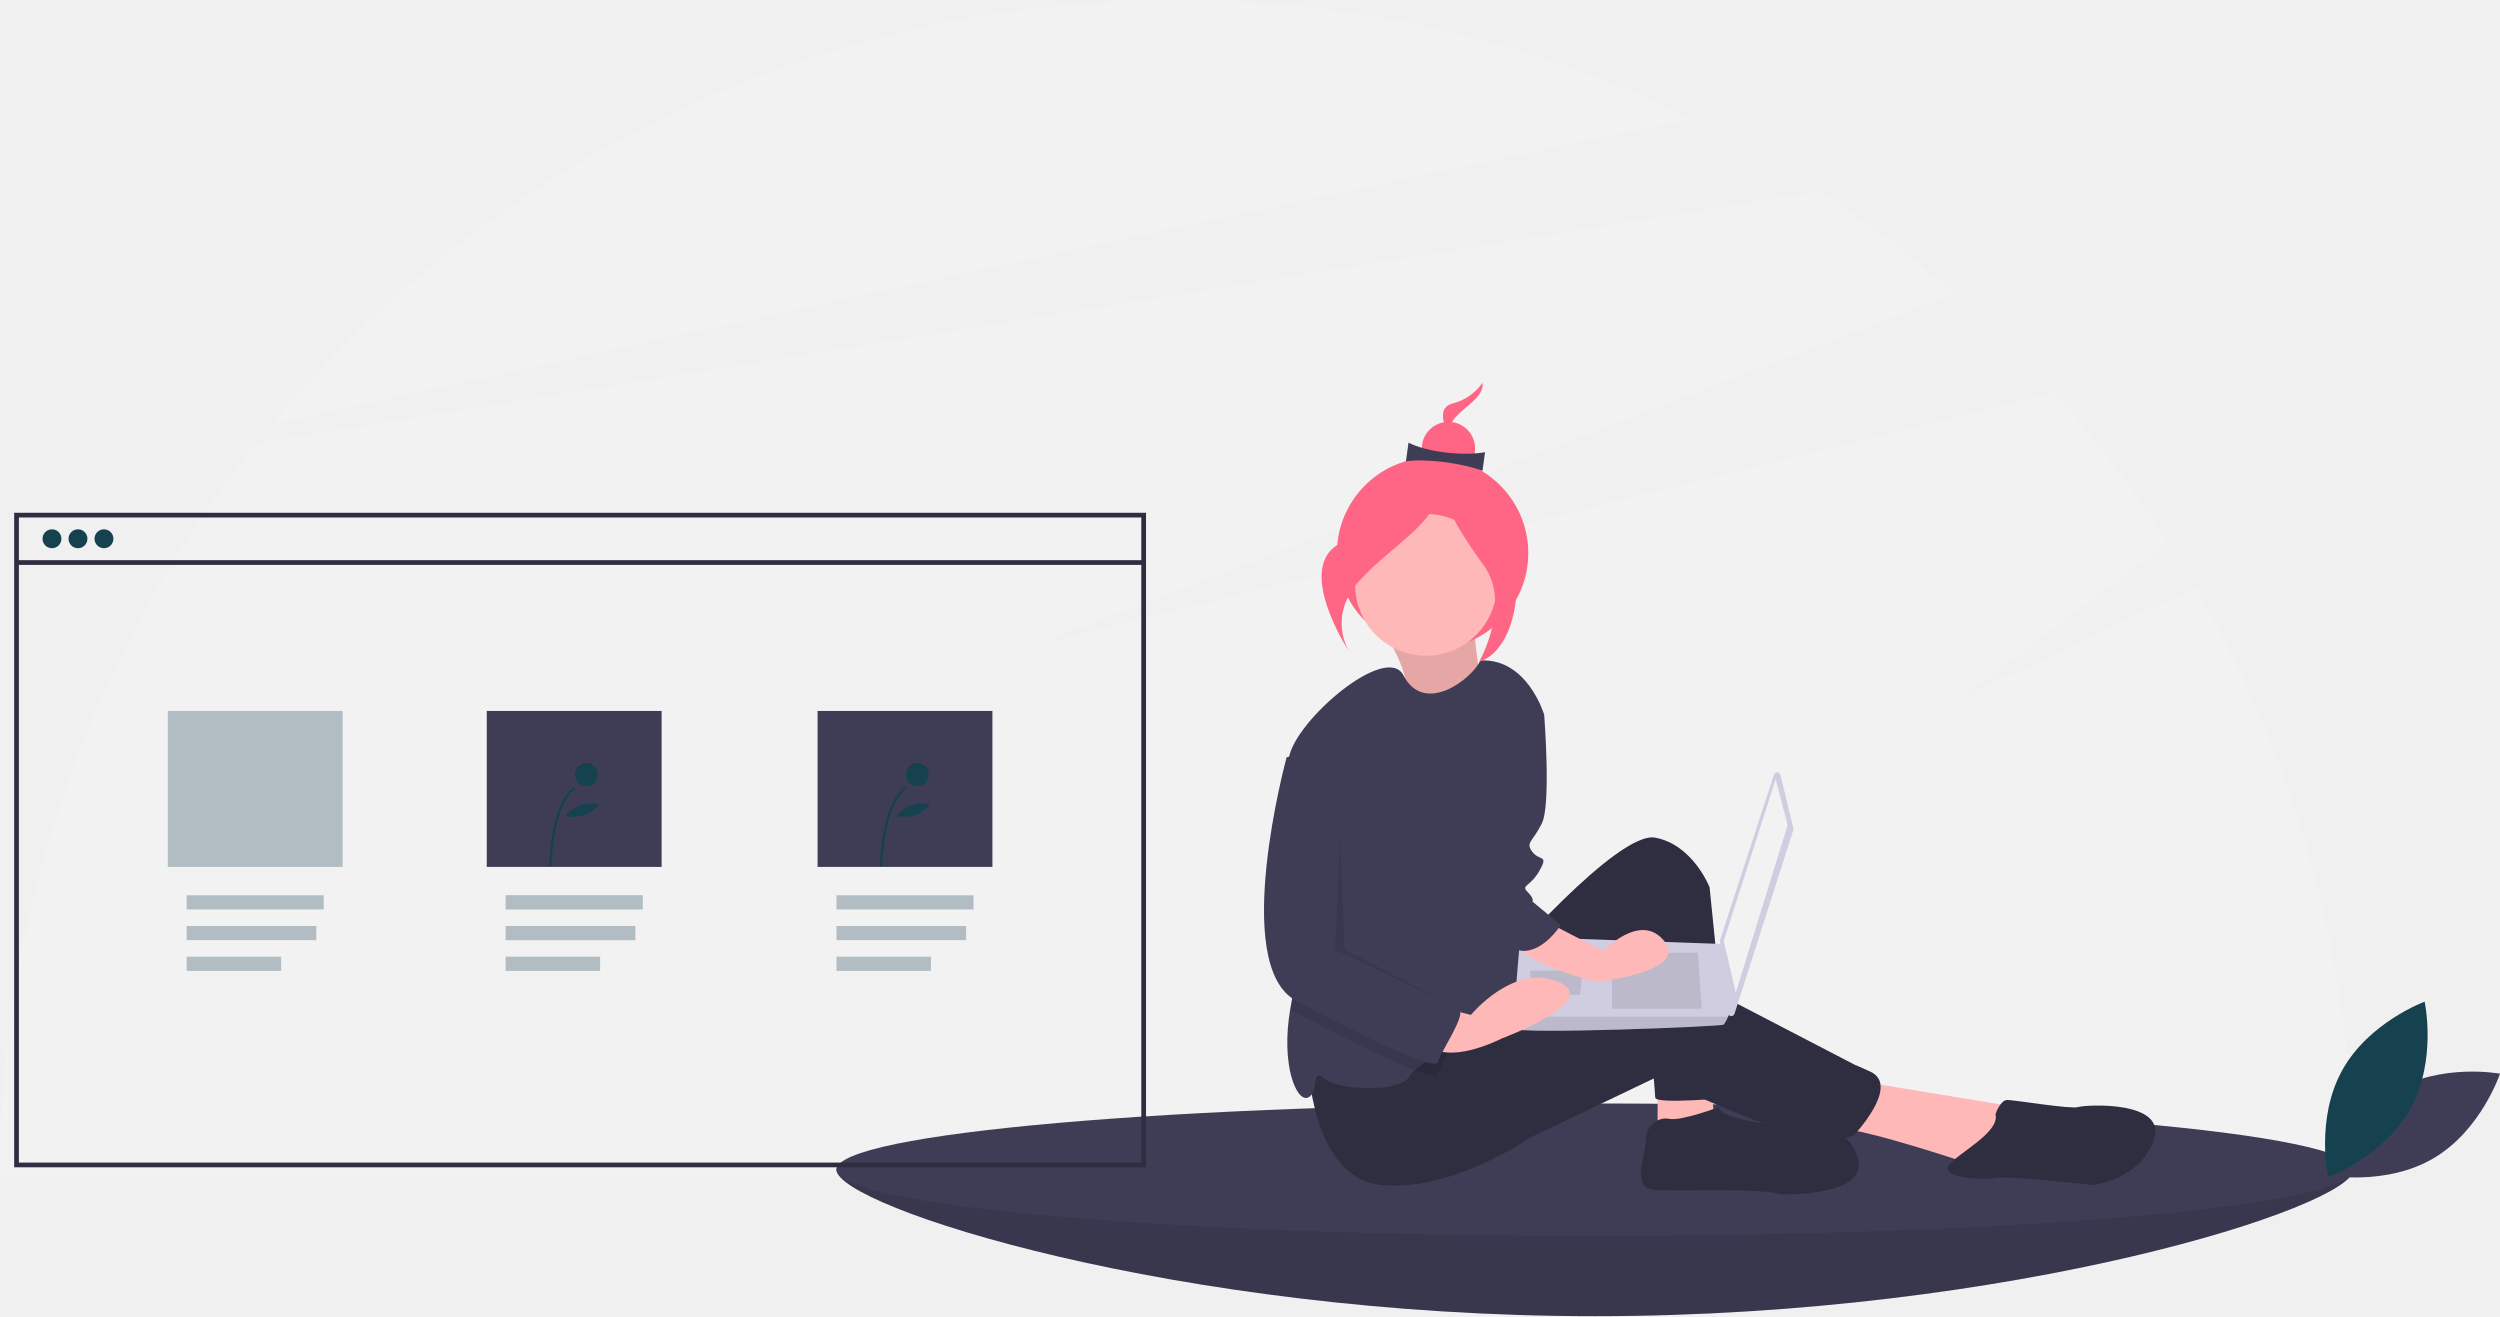
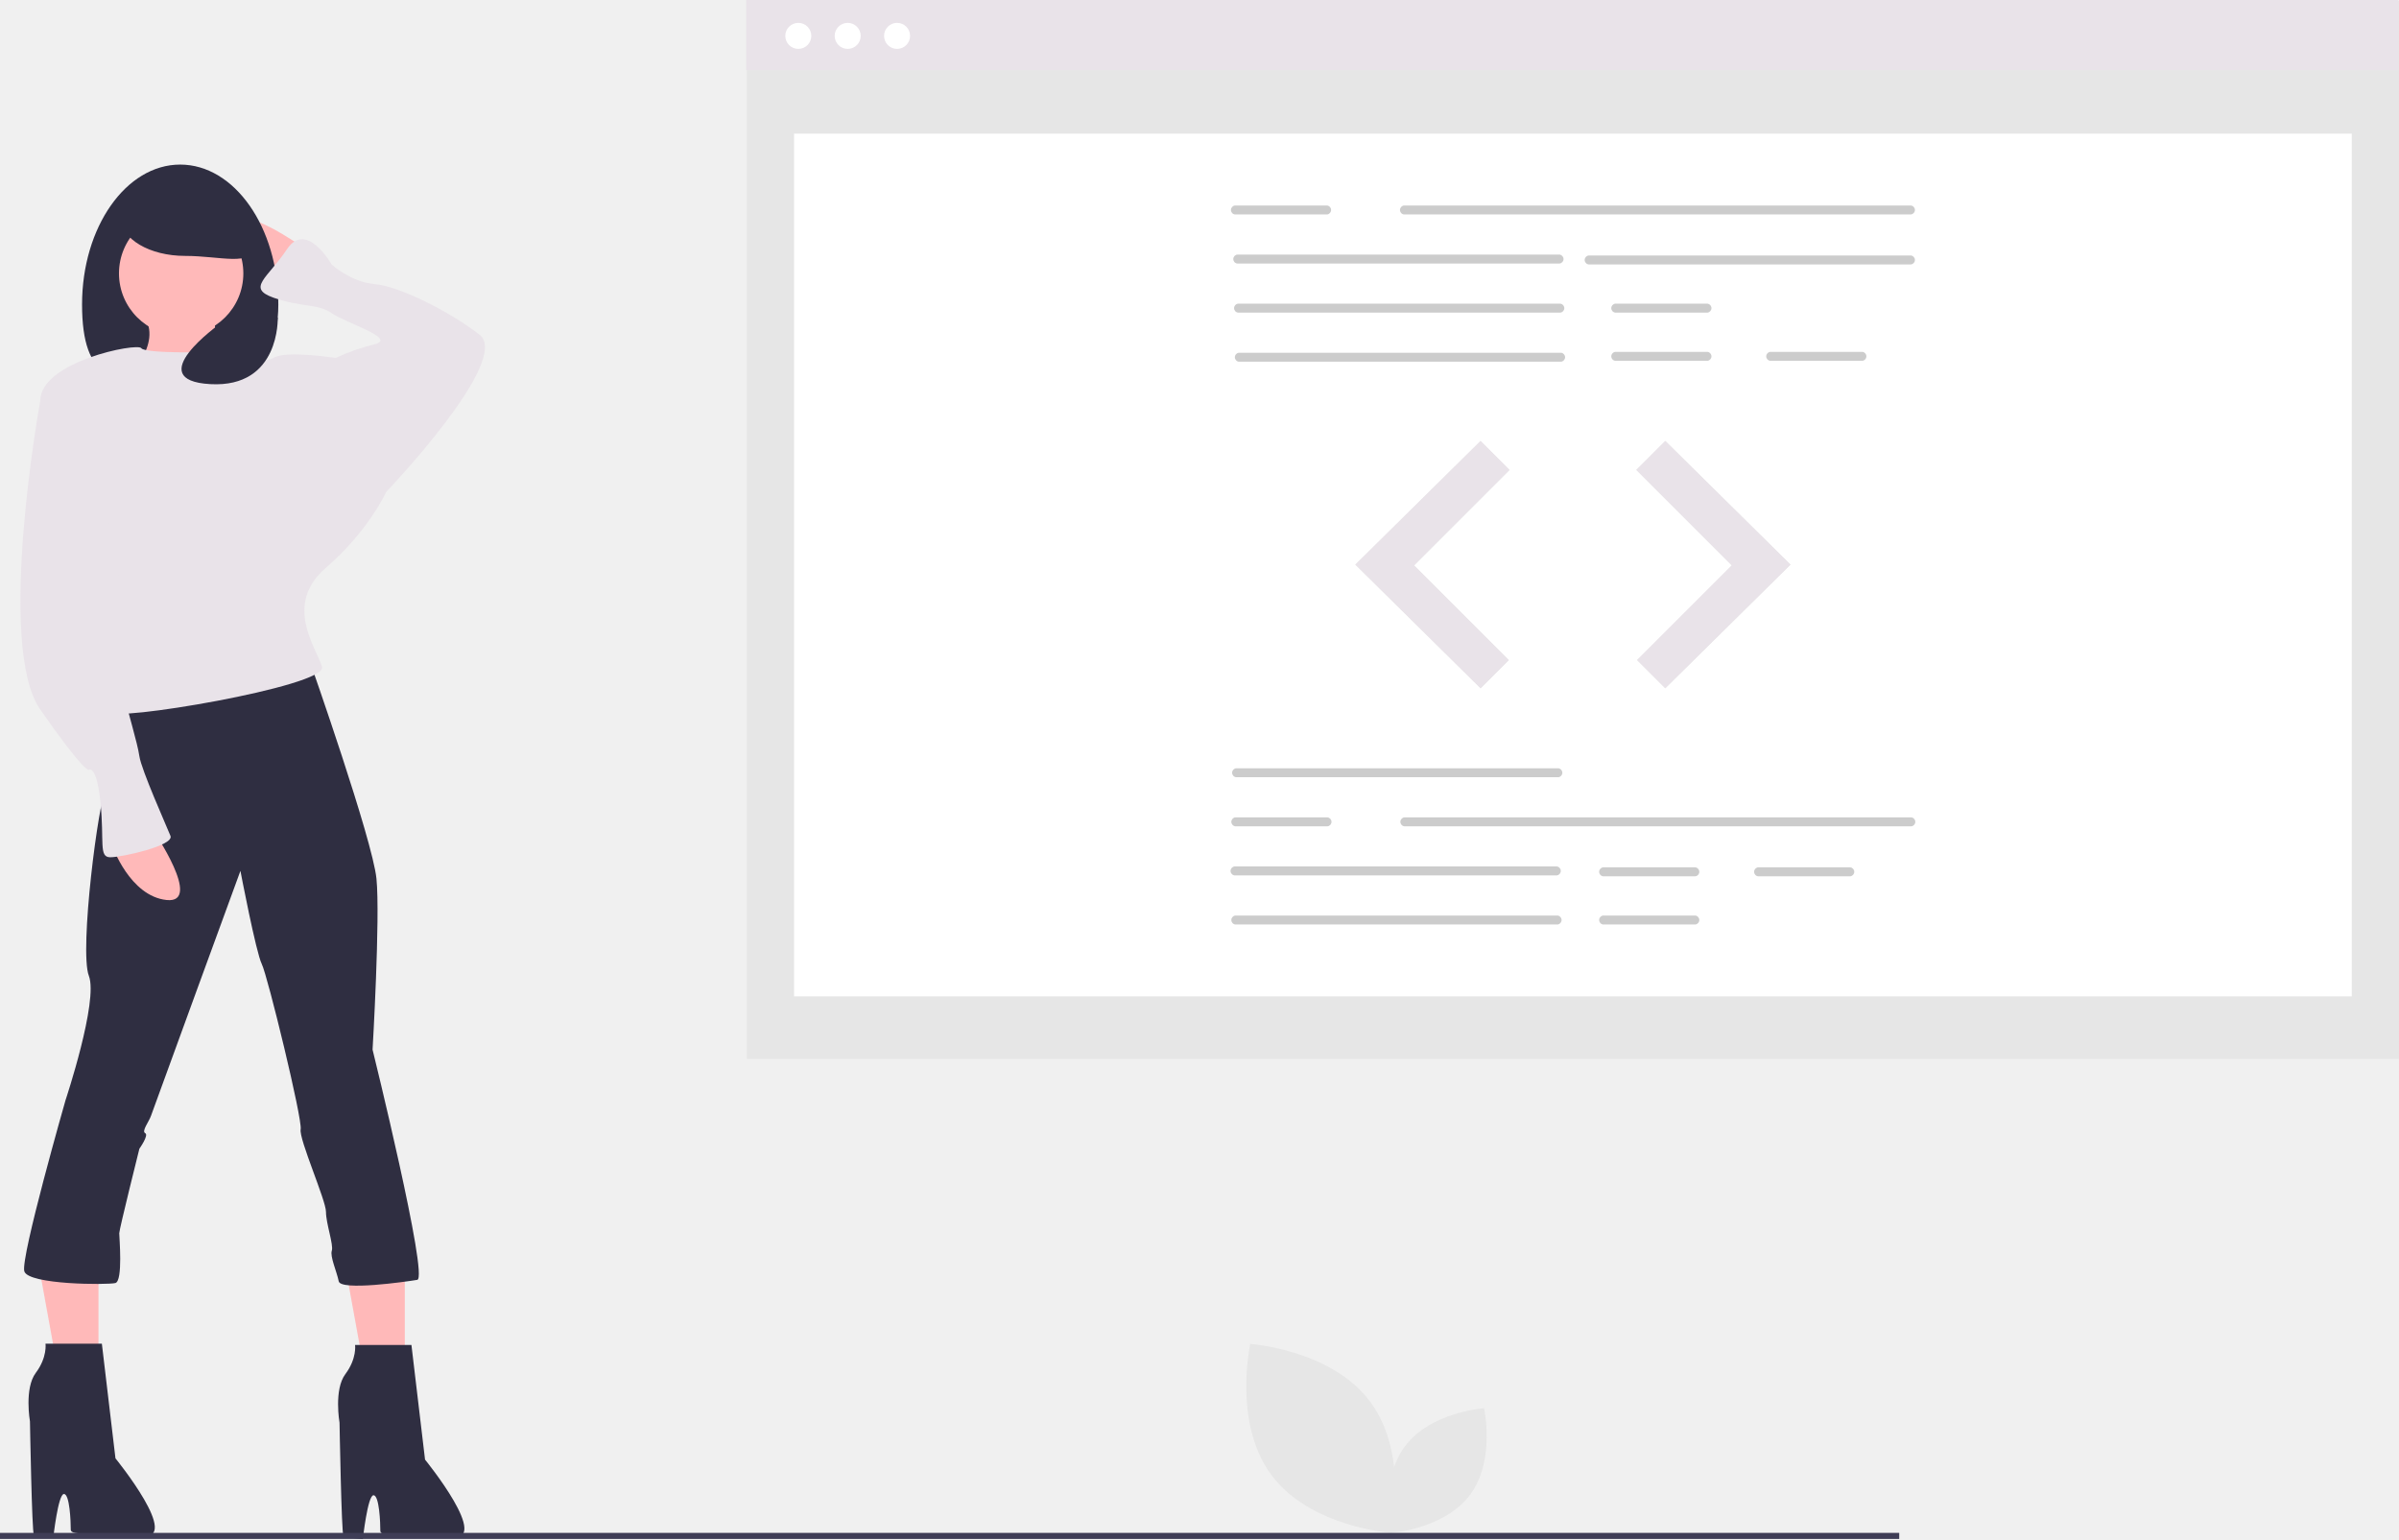
- <svg xmlns="http://www.w3.org/2000/svg" id="e8c09660-db65-4061-a2dc-920e909a0453" data-name="Layer 1" width="1057.994" height="557" viewBox="0 0 1057.994 557">
-   <path d="M1000.122,420.112,899.997,467.5l88.615-66.262a500.056,500.056,0,0,0-48.384-63.668L505.997,445.5,898.23,295.876a499.981,499.981,0,0,0-56.958-43.414L179.606,359.039A495.88,495.88,0,0,0,71.003,668.5h995.987A495.613,495.613,0,0,0,1000.122,420.112Z" transform="translate(-71.00317 -171.5)" fill="#f2f2f2" />
-   <path d="M787.12,221.695A495.972,495.972,0,0,0,568.997,171.5c-153.83,0-291.361,69.753-382.71,179.349C342.713,316.574,615.064,257.243,787.12,221.695Z" transform="translate(-71.00317 -171.5)" fill="#f2f2f2" />
-   <path d="M1066.997,666.5c0,15.464-143.717,62-321,62s-321-46.536-321-62,143.717,6,321,6S1066.997,651.036,1066.997,666.5Z" transform="translate(-71.00317 -171.5)" fill="#3f3d56" />
-   <path d="M1066.997,666.5c0,15.464-143.717,62-321,62s-321-46.536-321-62,143.717,6,321,6S1066.997,651.036,1066.997,666.5Z" transform="translate(-71.00317 -171.5)" opacity="0.1" />
-   <ellipse cx="674.994" cy="495" rx="321" ry="28" fill="#3f3d56" />
-   <path d="M656.644,438.626s12.911,20.477,8.3,26.021,34.593,5.683,34.593,5.683-5.889-29.788-4.156-36.643Z" transform="translate(-71.00317 -171.5)" fill="#ffb8b8" />
-   <path d="M656.644,438.626s12.911,20.477,8.3,26.021,34.593,5.683,34.593,5.683-5.889-29.788-4.156-36.643Z" transform="translate(-71.00317 -171.5)" opacity="0.1" />
-   <circle cx="606.274" cy="234.063" r="40.484" fill="#ff6584" />
-   <polygon points="701.494 453.5 701.494 477.5 725.494 472.5 723.494 455.5 701.494 453.5" fill="#ffb8b8" />
-   <path d="M857.497,629l67,11-17,25s-47-16-59-16S857.497,629,857.497,629Z" transform="translate(-71.00317 -171.5)" fill="#ffb8b8" />
-   <path d="M705.497,581s50-58,66-55,23,21,23,21l9,89s-32,3-32,0-6-67-6-67-47,104-72,35Z" transform="translate(-71.00317 -171.5)" fill="#2f2e41" />
-   <path d="M624.497,620s1,50,31,53,63-20,63-20l54-25.87s64,33.87,83,24.87c0,0,20-21,7-27s-1,0-1,0l-77-40s-15-4-41,7-61,16-61,16Z" transform="translate(-71.00317 -171.5)" fill="#2f2e41" />
-   <circle cx="603.494" cy="247.5" r="30" fill="#ffb8b8" />
-   <path d="M717.497,503l-2,42s1,55-8,59c-4.55,2.02-13.69,6.08-22.14,10.52-6.34,3.32-12.29,6.84-15.61,9.87a11.194,11.194,0,0,0-2.25,2.61c-4,7-30,6-36,1s-2,6-7,8c-4.84,1.94-11.55-13.92-7.44-37.6.13-.79.28-1.59.44-2.4,4.59-22.95-2.62-77.92-1.51-99.16a37.369,37.369,0,0,1,.51-4.84c3-16,41.28-48.56,48.44-34.69,8.82,17.12,29.08,1.48,32.56-6.31,20-1,27,23,27,23Z" transform="translate(-71.00317 -171.5)" fill="#3f3d56" />
-   <path d="M798.497,640s-16,6-21,5-10,3-10,9-6,20,3,21,46-1,54,2c0,0,36,1,33-14s-18-14-18-14S798.497,647,798.497,640Z" transform="translate(-71.00317 -171.5)" fill="#2f2e41" />
-   <path d="M915.497,643s2-6,5-6,27,4,30,3,38-3,32,14-26,19-26,19-36-4-41-3-23,0-20-5S917.497,651,915.497,643Z" transform="translate(-71.00317 -171.5)" fill="#2f2e41" />
-   <path d="M824.471,499.363l5.486,22.63a1.414,1.414,0,0,1-.027.764l-24.886,77.77a1.413,1.413,0,0,1-2.751-.271l-3.443-30.296a1.414,1.414,0,0,1,.061-.598l22.843-70.104A1.413,1.413,0,0,1,824.471,499.363Z" transform="translate(-71.00317 -171.5)" fill="#d0cde1" />
-   <polygon points="751.45 329.775 756.515 349.191 734.565 420.104 729.5 398.155 751.45 329.775" fill="#f2f2f2" />
-   <path d="M711.862,606.8c.844,2.533,87.797-.844,88.641-1.688a18.324,18.324,0,0,0,1.857-3.377c.794-1.688,1.52-3.377,1.52-3.377l-3.377-27.335-86.109-3.056s-2.153,23.165-2.592,33.768A25.331,25.331,0,0,0,711.862,606.8Z" transform="translate(-71.00317 -171.5)" fill="#d0cde1" />
-   <polygon points="718.526 403.22 720.214 426.858 682.225 426.858 682.225 403.22 718.526 403.22" opacity="0.1" />
-   <polygon points="669.562 410.818 669.789 410.773 668.718 420.949 647.612 420.949 647.612 410.818 669.562 410.818" opacity="0.1" />
-   <path d="M711.862,606.8c.844,2.533,87.797-.844,88.641-1.688a18.324,18.324,0,0,0,1.857-3.377H711.803A25.331,25.331,0,0,0,711.862,606.8Z" transform="translate(-71.00317 -171.5)" opacity="0.1" />
-   <path d="M698.409,333.5a22.13,22.13,0,0,1-12.769,8.778c-8.929,2.391-.073,15.809-.073,15.809s-3.22-4.879,1.425-10.046S699.112,339.34,698.409,333.5Z" transform="translate(-71.00317 -171.5)" fill="#ff6584" />
-   <circle cx="612.982" cy="189.806" r="11.283" fill="#ff6584" />
-   <path d="M698.39,370.762c-9.198-3.479-24.513-5.243-32.392-4.037l1.081-7.891c7.575,3.915,22.82,5.755,32.392,4.037Z" transform="translate(-71.00317 -171.5)" fill="#3f3d56" />
-   <path d="M680.592,373.587s-11.527,19.174-38.332,26.351-.219,47.458-.219,47.458-9.668-14.647,4.277-30.159S682.702,391.12,680.592,373.587Z" transform="translate(-71.00317 -171.5)" fill="#ff6584" />
-   <path d="M681.507,372.422s11.074,26.336,23.231,28.826,11.235,44.103-7.777,50.344c0,0,13.863-24.396,2.013-40.757S679.64,381.54,681.507,372.422Z" transform="translate(-71.00317 -171.5)" fill="#ff6584" />
-   <path d="M685.357,614.52c-2.47,4.67-5.37,9.52-5.86,11.48-.33,1.33-3.99.56-9.75-1.61-11.55-4.37-31.57-14.38-50.25-24.39a15.775,15.775,0,0,1-2.44-1.6c.13-.79.28-1.59.44-2.4,4.59-22.95-2.62-77.92-1.51-99.16l8.51-2.84,17,16v68s44,24,47,26C690.027,605.02,687.917,609.67,685.357,614.52Z" transform="translate(-71.00317 -171.5)" opacity="0.1" />
-   <path d="M722.497,560l27,14s16-17,26-4-29,17-29,17-34-8-35-19S722.497,560,722.497,560Z" transform="translate(-71.00317 -171.5)" fill="#ffb8b8" />
-   <path d="M677.497,597l16,4s18-22,37-14-24,24-24,24-23,12-32,2S677.497,597,677.497,597Z" transform="translate(-71.00317 -171.5)" fill="#ffb8b8" />
-   <path d="M712.497,465c1,1,12,9,12,9s3,38-1,46-7,8-4,12,7,1,3,8-8,6-5,9,2,4,2,4l12,10s-7.362,11.726-16.681,10.863S697.497,528,697.497,528Z" transform="translate(-71.00317 -171.5)" fill="#3f3d56" />
-   <path d="M624.497,489l-9,3s-24,88,4,103,59,30,60,26,12-20,9-22-47-26-47-26V505Z" transform="translate(-71.00317 -171.5)" fill="#3f3d56" />
-   <polygon points="566.994 354 564.994 402 617.994 427 568.994 402 566.994 354" opacity="0.1" />
-   <path d="M1084.097,633.143c-20.155,11.884-28.088,35.774-28.088,35.774s24.745,4.621,44.9-7.263,28.088-35.774,28.088-35.774S1104.252,621.259,1084.097,633.143Z" transform="translate(-71.00317 -171.5)" fill="#3f3d56" />
-   <path d="M1091.16,640.511c-11.287,20.496-34.933,29.128-34.933,29.128s-5.347-24.598,5.94-45.094,34.933-29.128,34.933-29.128S1102.446,620.016,1091.16,640.511Z" transform="translate(-71.00317 -171.5)" fill="#16414f" />
-   <circle cx="21.994" cy="228" r="4" fill="#16414f" />
-   <circle cx="32.994" cy="228" r="4" fill="#16414f" />
-   <circle cx="43.994" cy="228" r="4" fill="#16414f" />
-   <rect x="78.994" y="378.873" width="58" height="6" fill="#16414f" opacity="0.3" />
-   <rect x="78.994" y="391.873" width="54.865" height="6" fill="#16414f" opacity="0.3" />
-   <rect x="78.994" y="404.873" width="39.973" height="6" fill="#16414f" opacity="0.3" />
-   <g opacity="0.3">
-     <rect x="213.994" y="378.873" width="58" height="6" fill="#16414f" />
-     <rect x="213.994" y="391.873" width="54.865" height="6" fill="#16414f" />
-     <rect x="213.994" y="404.873" width="39.973" height="6" fill="#16414f" />
-     <rect x="213.994" y="378.873" width="58" height="6" fill="#16414f" opacity="0.3" />
-     <rect x="213.994" y="391.873" width="54.865" height="6" fill="#16414f" opacity="0.3" />
-     <rect x="213.994" y="404.873" width="39.973" height="6" fill="#16414f" opacity="0.3" />
-   </g>
-   <rect x="353.994" y="378.873" width="58" height="6" fill="#16414f" opacity="0.3" />
-   <rect x="353.994" y="391.873" width="54.865" height="6" fill="#16414f" opacity="0.3" />
-   <rect x="353.994" y="404.873" width="39.973" height="6" fill="#16414f" opacity="0.3" />
-   <rect x="70.994" y="300.873" width="74" height="66" fill="#16414f" opacity="0.3" />
-   <rect x="205.994" y="300.873" width="74" height="66" fill="#3f3d56" />
-   <rect x="345.994" y="300.873" width="74" height="66" fill="#3f3d56" />
-   <path d="M304.355,538.095l-.976-.019c.021-1.081.631-26.561,10.662-33.604l.561.799C304.976,512.03,304.36,537.835,304.355,538.095Z" transform="translate(-71.00317 -171.5)" fill="#16414f" />
-   <circle cx="248.2" cy="327.768" r="4.881" fill="#16414f" />
-   <path d="M318.216,516.504a15.198,15.198,0,0,1-7.841.339,13.85,13.85,0,0,1,14.24-4.884A15.198,15.198,0,0,1,318.216,516.504Z" transform="translate(-71.00317 -171.5)" fill="#16414f" />
-   <path d="M444.355,538.095l-.976-.019c.021-1.081.631-26.561,10.662-33.604l.561.799C444.976,512.03,444.36,537.835,444.355,538.095Z" transform="translate(-71.00317 -171.5)" fill="#16414f" />
-   <circle cx="388.2" cy="327.768" r="4.881" fill="#16414f" />
-   <path d="M458.216,516.504a15.198,15.198,0,0,1-7.841.339,13.85,13.85,0,0,1,14.24-4.884A15.198,15.198,0,0,1,458.216,516.504Z" transform="translate(-71.00317 -171.5)" fill="#16414f" />
-   <path d="M555.997,665.5h-479v-277h479Zm-477-2h475v-273h-475Z" transform="translate(-71.00317 -171.5)" fill="#2f2e41" />
-   <rect x="6.994" y="237.065" width="477" height="2" fill="#2f2e41" />
+ <svg xmlns="http://www.w3.org/2000/svg" id="b8c64dc2-e86a-49bc-92bf-164106d9e7fb" data-name="Layer 1" width="887.873" height="569.68" viewBox="0 0 887.873 569.68">
+   <rect x="276.411" y="0.347" width="611.461" height="391.607" fill="#e6e6e6" />
+   <rect x="293.896" y="49.464" width="576.492" height="319.322" fill="#fff" />
+   <rect x="276.15" width="611.461" height="25.977" fill="#e9e3e9" />
+   <circle cx="295.454" cy="13.281" r="4.815" fill="#fff" />
+   <circle cx="313.73" cy="13.281" r="4.815" fill="#fff" />
+   <circle cx="332.005" cy="13.281" r="4.815" fill="#fff" />
+   <path d="M863.33,244.533H675.643a1.666,1.666,0,0,1,0-3.303H863.33a1.666,1.666,0,0,1,0,3.303Z" transform="translate(-156.0636 -165.16)" fill="#ccc" />
+   <path d="M733.282,262.7H613.95a1.666,1.666,0,0,1,0-3.303H733.282a1.666,1.666,0,0,1,0,3.303Z" transform="translate(-156.0636 -165.16)" fill="#ccc" />
+   <path d="M863.33,263.03H743.999a1.666,1.666,0,0,1,0-3.303h119.332a1.666,1.666,0,0,1,0,3.303Z" transform="translate(-156.0636 -165.16)" fill="#ccc" />
+   <path d="M733.571,280.867H614.24a1.666,1.666,0,0,1,0-3.303H733.571a1.666,1.666,0,0,1,0,3.303Z" transform="translate(-156.0636 -165.16)" fill="#ccc" />
+   <path d="M733.861,299.035H614.529a1.666,1.666,0,0,1,0-3.303H733.861a1.666,1.666,0,0,1,0,3.303Z" transform="translate(-156.0636 -165.16)" fill="#ccc" />
+   <path d="M788.024,280.867H753.846a1.666,1.666,0,0,1,0-3.303h34.178a1.666,1.666,0,0,1,0,3.303Z" transform="translate(-156.0636 -165.16)" fill="#ccc" />
+   <path d="M788.024,298.705H753.846a1.666,1.666,0,0,1,0-3.303h34.178a1.666,1.666,0,0,1,0,3.303Z" transform="translate(-156.0636 -165.16)" fill="#ccc" />
+   <path d="M845.373,298.705h-34.178a1.666,1.666,0,0,1,0-3.303h34.178a1.666,1.666,0,0,1,0,3.303Z" transform="translate(-156.0636 -165.16)" fill="#ccc" />
+   <path d="M647.259,244.533h-34.178a1.666,1.666,0,0,1,0-3.303h34.178a1.666,1.666,0,0,1,0,3.303Z" transform="translate(-156.0636 -165.16)" fill="#ccc" />
+   <path d="M732.847,452.838H613.515a1.666,1.666,0,0,1,0-3.303h119.332a1.666,1.666,0,0,1,0,3.303Z" transform="translate(-156.0636 -165.16)" fill="#ccc" />
+   <path d="M732.268,489.173H612.936a1.666,1.666,0,0,1,0-3.303h119.332a1.666,1.666,0,0,1,0,3.303Z" transform="translate(-156.0636 -165.16)" fill="#ccc" />
+   <path d="M732.558,507.341H613.226a1.666,1.666,0,0,1,0-3.303h119.332a1.666,1.666,0,0,1,0,3.303Z" transform="translate(-156.0636 -165.16)" fill="#ccc" />
+   <path d="M783.534,489.504H749.357a1.666,1.666,0,0,1,0-3.303h34.178a1.666,1.666,0,0,1,0,3.303Z" transform="translate(-156.0636 -165.16)" fill="#ccc" />
+   <path d="M783.534,507.341H749.357a1.666,1.666,0,0,1,0-3.303h34.178a1.666,1.666,0,0,1,0,3.303Z" transform="translate(-156.0636 -165.16)" fill="#ccc" />
+   <path d="M840.883,489.504H806.706a1.666,1.666,0,0,1,0-3.303h34.178a1.666,1.666,0,0,1,0,3.303Z" transform="translate(-156.0636 -165.16)" fill="#ccc" />
+   <path d="M863.475,471.006H675.788a1.666,1.666,0,0,1,0-3.303H863.475a1.666,1.666,0,0,1,0,3.303Z" transform="translate(-156.0636 -165.16)" fill="#ccc" />
+   <path d="M647.403,471.006h-34.178a1.666,1.666,0,0,1,0-3.303h34.178a1.666,1.666,0,0,1,0,3.303Z" transform="translate(-156.0636 -165.16)" fill="#ccc" />
+   <polygon points="547.965 163.221 501.622 208.985 547.965 254.748 558.392 244.321 523.345 209.274 558.681 173.938 547.965 163.221" fill="#e6e6e6" />
+   <polygon points="616.32 163.221 662.662 208.985 616.32 254.748 605.893 244.321 640.939 209.274 605.603 173.938 616.32 163.221" fill="#e6e6e6" />
+   <polygon points="547.965 163.221 501.622 208.985 547.965 254.748 558.392 244.321 523.345 209.274 558.681 173.938 547.965 163.221" fill="#e9e3e9" />
+   <polygon points="616.32 163.221 662.662 208.985 616.32 254.748 605.893 244.321 640.939 209.274 605.603 173.938 616.32 163.221" fill="#e9e3e9" />
+   <path d="M626.667,711.195c14.42,19.311,44.352,21.344,44.352,21.344s6.554-29.277-7.866-48.588-44.352-21.344-44.352-21.344S612.247,691.884,626.667,711.195Z" transform="translate(-156.0636 -165.16)" fill="#e6e6e6" />
+   <path d="M700.123,718.455c-9.515,12.743-29.267,14.084-29.267,14.084s-4.324-19.319,5.191-32.062,29.267-14.084,29.267-14.084S709.638,705.712,700.123,718.455Z" transform="translate(-156.0636 -165.16)" fill="#e6e6e6" />
+   <polygon points="149.825 460.994 149.825 511.12 135.503 511.12 125.956 458.607 149.825 460.994" fill="#ffb9b9" />
+   <polygon points="36.445 460.994 36.445 511.12 22.124 511.12 12.576 458.607 36.445 460.994" fill="#ffb9b9" />
+   <path d="M268.061,256.642s-23.014-16.541-25.891-8.63S259.431,270.307,259.431,270.307Z" transform="translate(-156.0636 -165.16)" fill="#ffb9b9" />
+   <path d="M186.433,277.858c0,28.598,12.313,29.487,32.371,29.487s40.267-.889,40.267-29.487-16.261-51.782-36.319-51.782S186.433,249.26,186.433,277.858Z" transform="translate(-156.0636 -165.16)" fill="#2f2e41" />
+   <path d="M235.698,277.499s-2.877,21.576,10.788,23.014-44.59,5.753-44.59,5.753,15.103-13.665,7.192-24.452S235.698,277.499,235.698,277.499Z" transform="translate(-156.0636 -165.16)" fill="#ffb9b9" />
+   <path d="M308.336,662.983l5.034,42.432s25.172,30.925,9.349,28.768-25.891.459-25.891-2.418-.372-13.155-2.53-13.155-3.943,16.23-3.943,16.23-6.473-.49-7.192-1.209-1.438-41.88-1.438-41.88-2.158-12.226,2.158-17.98,3.596-10.788,3.596-10.788Z" transform="translate(-156.0636 -165.16)" fill="#2f2e41" />
+   <path d="M193.763,662.517l5.034,42.432s25.172,30.925,9.349,28.768-25.891.459-25.891-2.418-.372-13.155-2.53-13.155-3.943,16.23-3.943,16.23-6.473-.49-7.192-1.209-1.438-41.88-1.438-41.88-2.158-12.226,2.158-17.98,3.596-10.788,3.596-10.788Z" transform="translate(-156.0636 -165.16)" fill="#2f2e41" />
+   <path d="M270.938,410.548s23.014,65.446,24.452,79.83-1.438,63.289-1.438,63.289,20.856,84.499,16.541,85.218-28.346,4.129-29.065.533-3.283-9.163-2.564-11.321S276.707,618.028,276.707,613.713s-10.084-26.964-9.365-30.559-12.226-56.816-14.384-61.131-7.911-34.521-7.911-34.521-32.363,88.46-33.083,90.618-3.596,5.754-2.158,6.473-2.158,5.754-2.158,5.754-7.452,29.84-7.452,31.279,1.438,17.719-1.438,18.438-32.261.673-33.7-4.361,15.261-63.336,15.261-63.336,12.226-36.679,8.63-46.028,3.596-65.446,6.473-69.761,3.596-30.206,3.596-30.206Z" transform="translate(-156.0636 -165.16)" fill="#2f2e41" />
+   <circle cx="67.048" cy="101.191" r="23.014" fill="#ffb9b9" />
+   <path d="M235.698,295.478s-25.891.719-27.329-1.438-37.398,5.034-37.398,19.418,20.856,70.48,20.856,70.48,7.911,40.275,5.753,44.59,79.83-9.349,77.672-16.541-14.384-23.014,1.438-36.679,22.295-28.048,22.295-28.048l-18.699-49.624s-18.699-2.877-23.014,0S235.698,295.478,235.698,295.478Z" transform="translate(-156.0636 -165.16)" fill="#e9e3e9" />
+   <path d="M293.952,350.856l5.034-3.596s46.747-48.905,34.521-58.254S303.301,271.026,294.671,270.307s-15.822-7.192-15.822-7.192-9.349-16.541-16.541-5.753-15.103,14.384-5.034,17.98,16.541,2.158,21.576,5.754,24.452,9.349,15.822,11.507a77.195,77.195,0,0,0-14.384,5.034L270.938,314.177Z" transform="translate(-156.0636 -165.16)" fill="#e9e3e9" />
+   <path d="M212.684,472.399s18.699,27.329,5.034,25.891-20.137-20.137-20.137-20.137Z" transform="translate(-156.0636 -165.16)" fill="#ffb9b9" />
+   <path d="M176.005,309.862l-5.034,3.596s-16.541,90.618,0,114.351,17.98,22.295,17.98,22.295,2.877-2.158,4.315,12.226-.719,20.137,3.596,20.137,23.733-4.315,22.295-7.911-10.788-24.452-11.507-29.487-4.315-16.541-5.753-23.014,6.473-10.069,2.877-23.733-8.63-38.117-8.63-43.151S176.005,309.862,176.005,309.862Z" transform="translate(-156.0636 -165.16)" fill="#e9e3e9" />
+   <path d="M200.817,245.854c0,7.745,10.626,14.024,23.733,14.024s25.172,4.149,25.172-3.596-12.064-24.452-25.172-24.452S200.817,238.109,200.817,245.854Z" transform="translate(-156.0636 -165.16)" fill="#2f2e41" />
+   <path d="M258.856,282.712s.969,26.071-24.939,24.633,3.501-22.285,3.501-22.285Z" transform="translate(-156.0636 -165.16)" fill="#2f2e41" />
+   <rect y="567.379" width="702.906" height="2.241" fill="#3f3d56" />
</svg>
